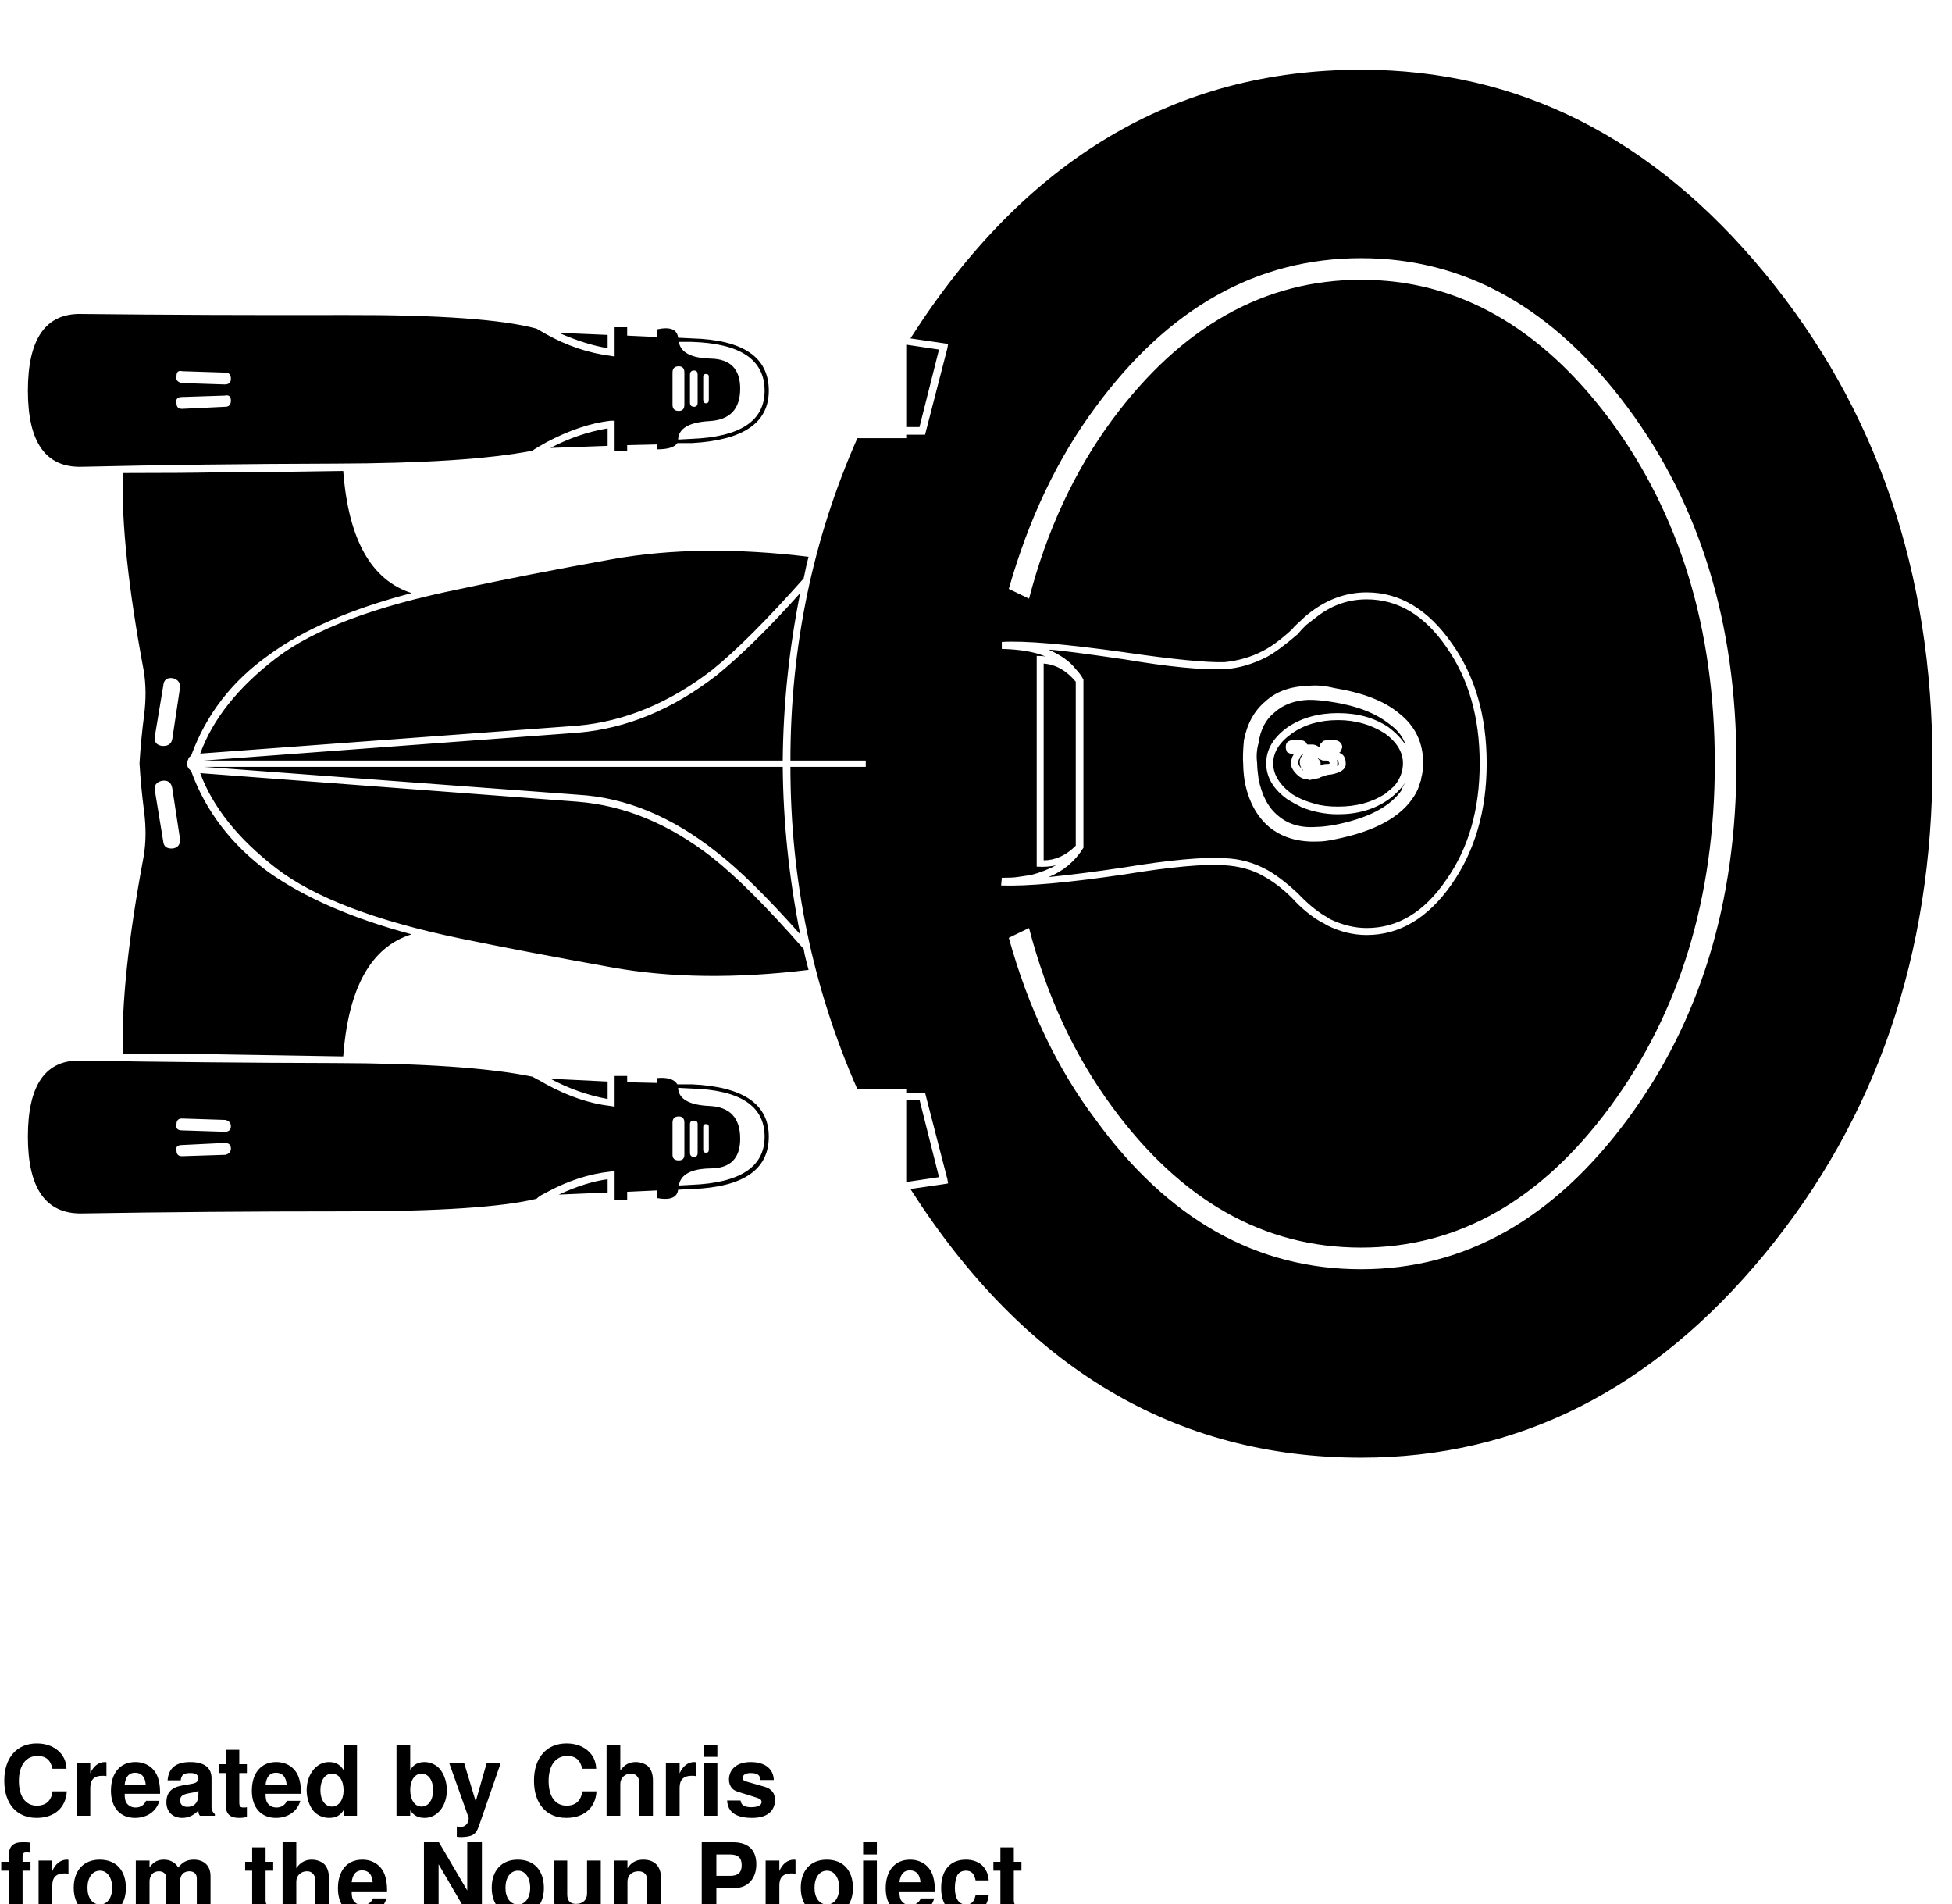
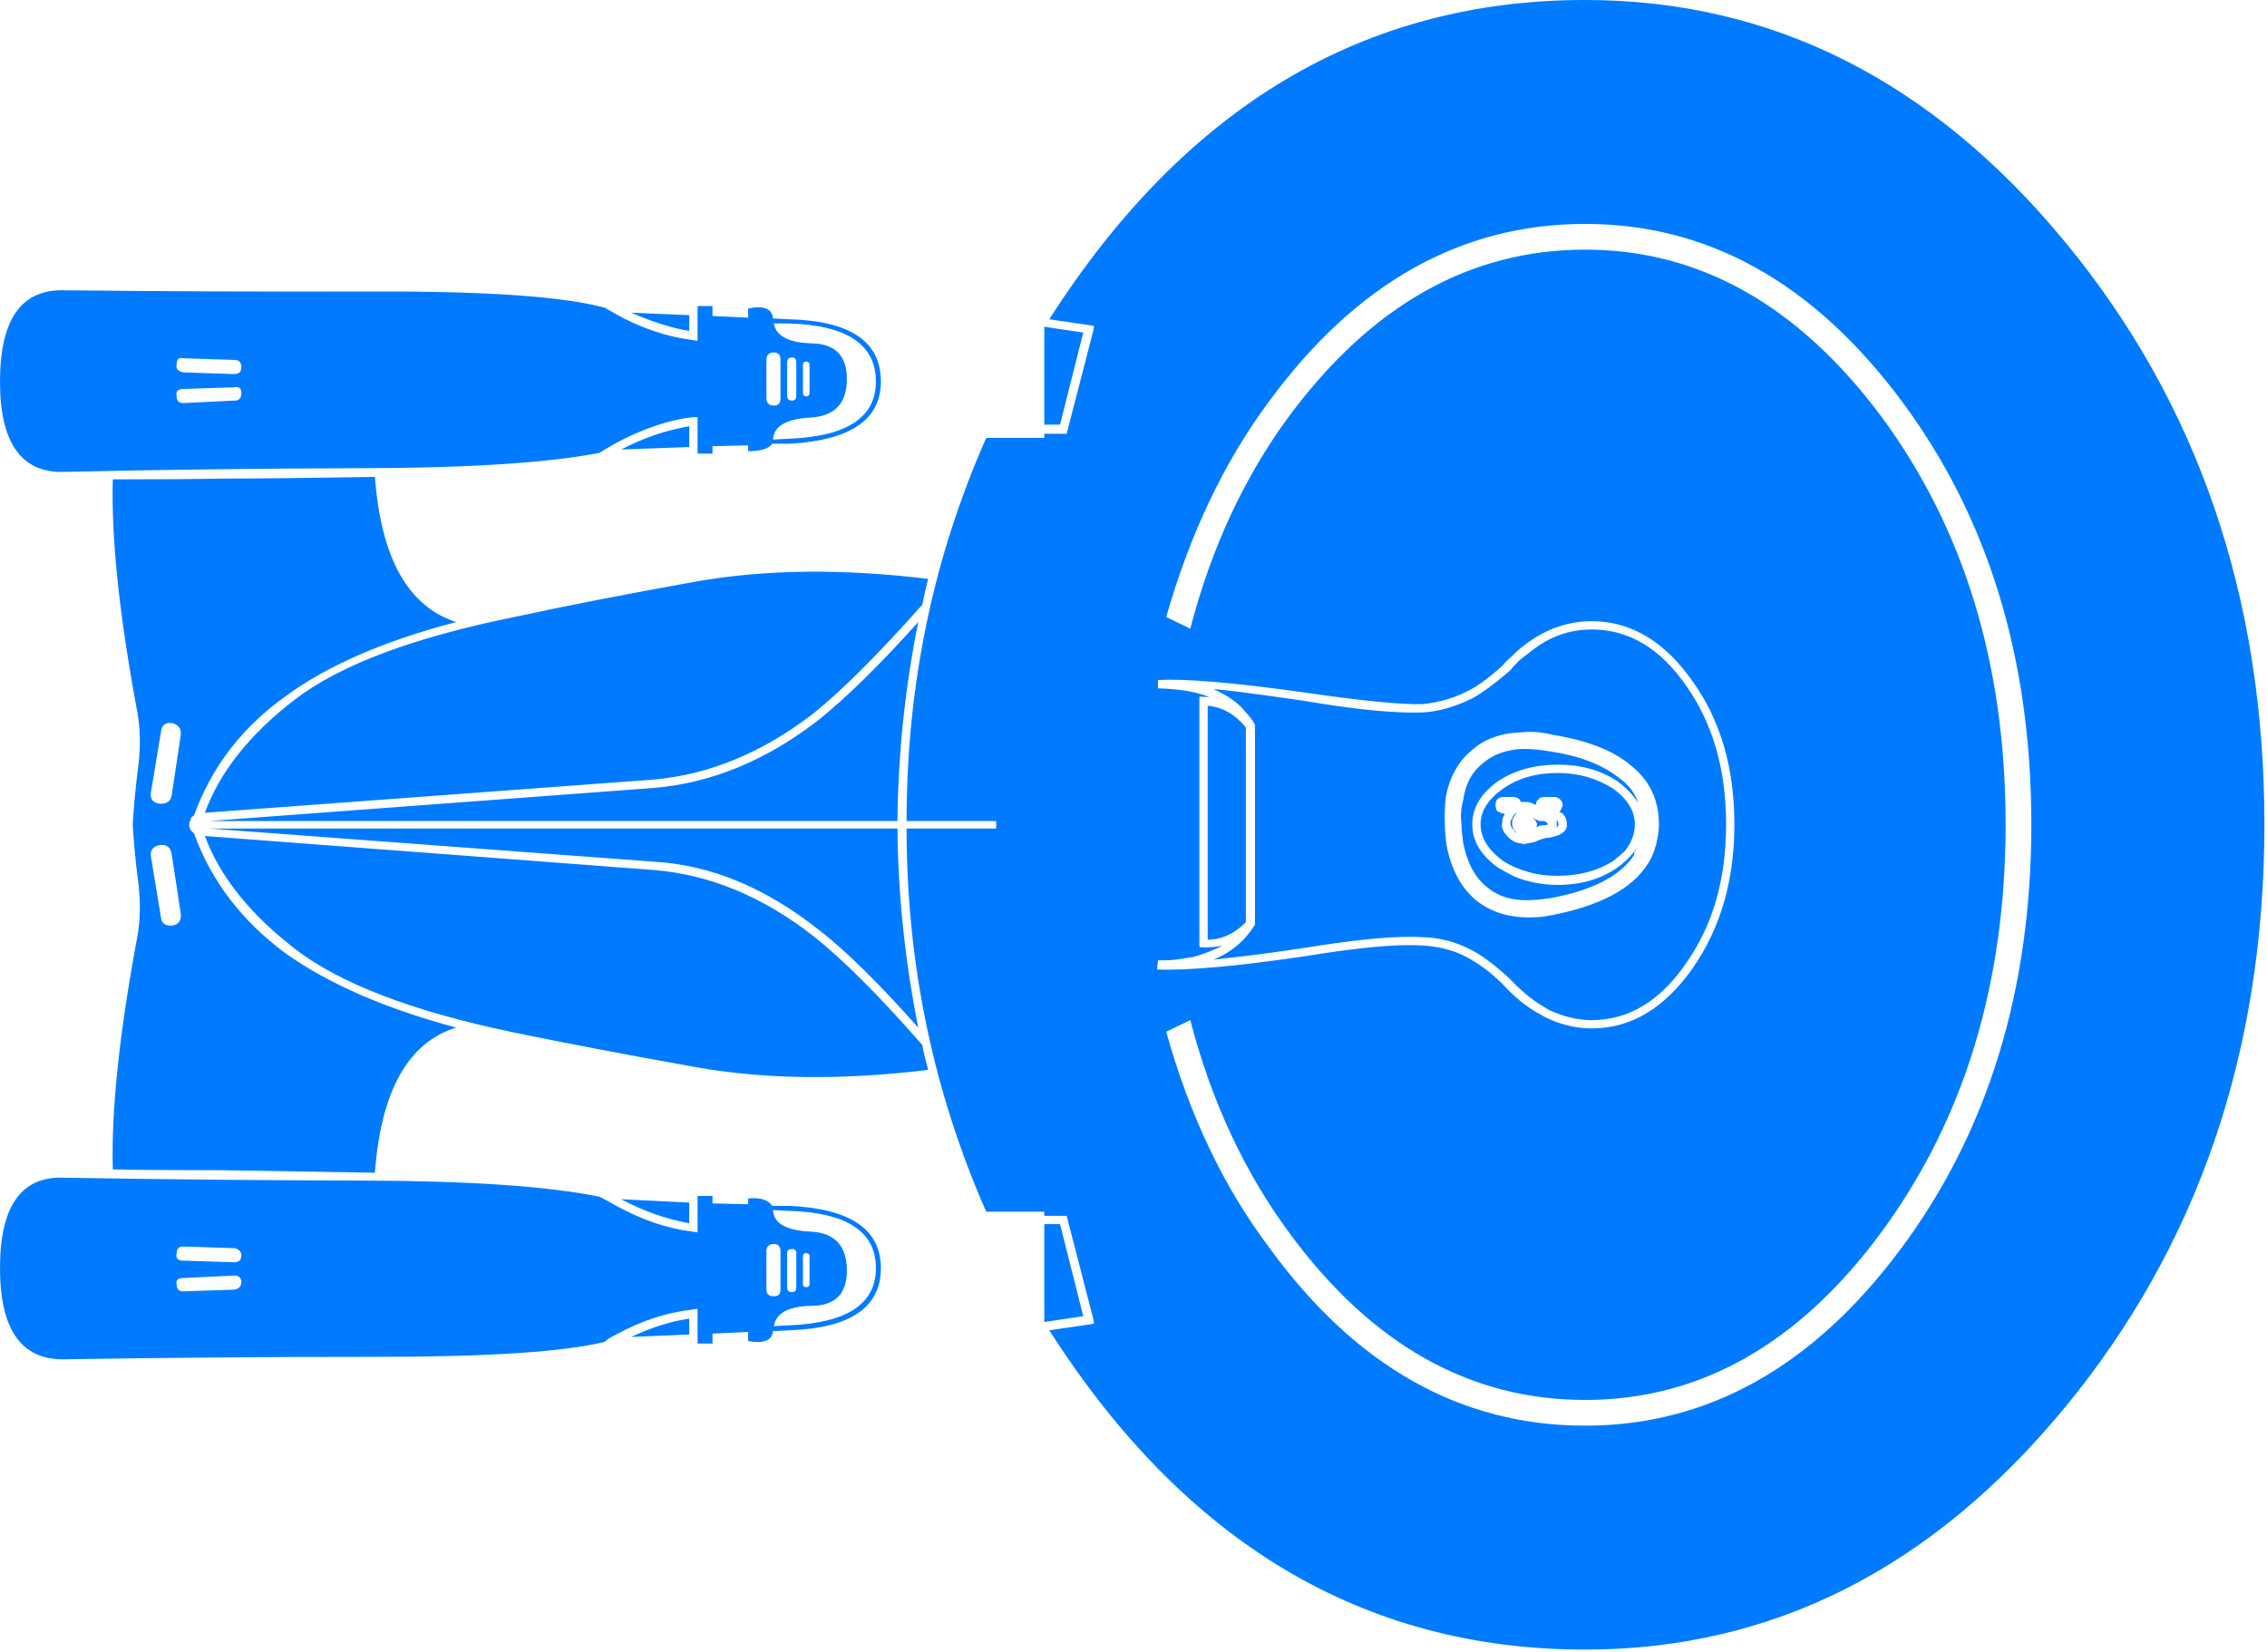
- <svg xmlns="http://www.w3.org/2000/svg" viewBox="0 0 100 97.5" version="1.1" x="0px" y="0px">
-   <g stroke="none" stroke-width="1" fill="none" fill-rule="evenodd">
-     <g fill="#000000">
+ <svg xmlns="http://www.w3.org/2000/svg" viewBox="0 0 97.683 71.182" version="1.1" x="0px" y="0px">
+   <g stroke="none" stroke-width="1" fill="none" fill-rule="evenodd" transform="matrix(1, 0, 0, 1, -1.42857, -3.571428)">
+     <g fill="#007bff">
      <path d="M50.196,-9.67 C40.404,-9.67 32.034,-6.805 25.089,-1.075 C18.143,4.656 14.67,11.548 14.67,19.601 C14.67,29.132 19.257,36.828 28.43,42.689 L28.681,40.974 L28.716,40.759 L28.931,40.795 L33.22,41.903 L33.363,41.939 L33.363,42.082 L33.363,42.904 L33.541,42.904 L33.541,45.406 C38.712,47.693 44.216,48.837 50.053,48.837 L50.053,44.977 L50.375,44.977 L50.375,48.837 C56.189,48.837 61.693,47.693 66.887,45.406 L66.887,42.904 L67.066,42.904 L67.066,42.082 L67.066,41.939 L67.209,41.903 L71.498,40.795 L71.712,40.759 L71.748,40.974 L71.998,42.689 C81.171,36.828 85.758,29.132 85.758,19.601 C85.758,11.548 82.279,4.656 75.322,-1.075 C68.364,-6.805 59.989,-9.67 50.196,-9.67 L50.196,-9.67 Z M73.249,85.149 C73.178,80.86 73.142,76.345 73.142,71.603 C73.142,66.862 72.927,63.609 72.498,61.846 C72.427,61.775 72.367,61.697 72.32,61.614 C72.272,61.531 72.224,61.441 72.177,61.346 C71.581,60.25 71.224,59.154 71.105,58.058 L71.069,57.843 L71.283,57.843 L72.57,57.843 L72.57,57.2 L72.141,57.2 L72.07,55.663 L72.463,55.663 C72.582,54.996 72.439,54.639 72.034,54.591 L71.998,53.876 C71.903,51.255 71.009,49.945 69.318,49.945 C67.65,49.945 66.756,51.255 66.637,53.876 L66.637,54.627 C66.375,54.793 66.268,55.139 66.315,55.663 L66.566,55.663 L66.53,57.2 L66.208,57.2 L66.208,57.843 L67.566,57.843 L67.781,57.843 L67.745,58.058 C67.626,59.106 67.257,60.202 66.637,61.346 C66.589,61.417 66.458,61.656 66.244,62.061 C65.791,64.277 65.559,67.648 65.547,72.175 C65.535,76.702 65.493,81.027 65.422,85.149 C65.35,86.984 66.649,87.901 69.318,87.901 C71.962,87.901 73.273,86.984 73.249,85.149 Z M68.817,53.018 L69.997,53.018 C70.092,53.018 70.14,53.066 70.14,53.161 C70.14,53.257 70.092,53.304 69.997,53.304 L68.817,53.304 C68.722,53.304 68.674,53.257 68.674,53.161 C68.674,53.066 68.722,53.018 68.817,53.018 L68.817,53.018 Z M68.674,53.59 L70.14,53.59 C70.283,53.59 70.354,53.65 70.354,53.769 C70.354,53.912 70.283,53.983 70.14,53.983 L68.674,53.983 C68.555,53.983 68.496,53.912 68.496,53.769 C68.496,53.65 68.555,53.59 68.674,53.59 L68.674,53.59 Z M68.603,54.269 L70.247,54.269 C70.437,54.269 70.533,54.365 70.533,54.555 C70.533,54.77 70.437,54.877 70.247,54.877 L68.603,54.877 C68.388,54.877 68.281,54.77 68.281,54.555 C68.281,54.365 68.388,54.269 68.603,54.269 L68.603,54.269 Z M69.925,77.501 C70.092,77.501 70.199,77.596 70.247,77.786 L70.318,80.002 C70.318,80.193 70.223,80.288 70.032,80.288 C69.842,80.336 69.746,80.241 69.746,80.002 L69.639,77.822 C69.639,77.608 69.735,77.501 69.925,77.501 L69.925,77.501 Z M68.781,77.501 C68.615,77.501 68.507,77.596 68.46,77.786 L68.388,80.002 C68.388,80.193 68.484,80.288 68.674,80.288 C68.889,80.336 68.996,80.241 68.996,80.002 L69.067,77.822 C69.067,77.608 68.972,77.501 68.781,77.501 L68.781,77.501 Z M71.819,54.555 C71.248,54.46 70.956,53.912 70.944,52.911 C70.932,51.91 70.426,51.41 69.425,51.41 C68.353,51.41 67.793,51.934 67.745,52.983 C67.697,54.031 67.388,54.567 66.816,54.591 L66.851,53.912 C66.923,51.41 67.745,50.159 69.318,50.159 C70.866,50.159 71.688,51.41 71.784,53.912 L71.819,54.555 Z M72.284,60.703 L72.177,58.201 L71.498,58.201 C71.593,58.939 71.855,59.773 72.284,60.703 L72.284,60.703 Z M66.494,58.201 L66.351,61.131 C66.851,60.202 67.197,59.225 67.388,58.201 L66.494,58.201 Z M35.007,85.149 C34.911,81.027 34.858,76.702 34.846,72.175 C34.834,67.648 34.614,64.277 34.185,62.061 C34.113,61.965 33.97,61.727 33.756,61.346 C33.137,60.178 32.768,59.082 32.648,58.058 L32.648,57.843 L32.827,57.843 L34.22,57.843 L34.22,57.2 L33.899,57.2 L33.863,55.663 L34.113,55.663 C34.113,55.115 34.006,54.77 33.792,54.627 L33.792,53.876 C33.649,51.255 32.755,49.945 31.111,49.945 C29.395,49.945 28.502,51.255 28.43,53.876 L28.395,54.591 C27.966,54.639 27.823,54.996 27.966,55.663 L28.359,55.663 L28.288,57.2 L27.859,57.2 L27.859,57.843 L29.145,57.843 L29.36,57.843 L29.324,58.058 C29.181,59.178 28.812,60.274 28.216,61.346 C28.192,61.394 28.097,61.56 27.93,61.846 C27.454,63.609 27.221,66.862 27.233,71.603 C27.245,76.345 27.227,80.86 27.18,85.149 C27.132,86.984 28.442,87.901 31.111,87.901 C33.756,87.901 35.054,86.984 35.007,85.149 Z M31.576,53.018 C31.695,53.018 31.754,53.066 31.754,53.161 C31.754,53.257 31.695,53.304 31.576,53.304 L30.396,53.304 C30.301,53.304 30.253,53.257 30.253,53.161 C30.253,53.066 30.301,53.018 30.396,53.018 L31.576,53.018 Z M31.719,53.59 C31.862,53.59 31.933,53.65 31.933,53.769 C31.933,53.912 31.862,53.983 31.719,53.983 L30.289,53.983 C30.146,53.983 30.075,53.912 30.075,53.769 C30.075,53.65 30.146,53.59 30.289,53.59 L31.719,53.59 Z M31.826,54.269 C32.04,54.269 32.147,54.365 32.147,54.555 C32.147,54.77 32.04,54.877 31.826,54.877 L30.182,54.877 C29.967,54.877 29.86,54.77 29.86,54.555 C29.86,54.365 29.967,54.269 30.182,54.269 L31.826,54.269 Z M30.503,77.501 C30.289,77.501 30.182,77.596 30.182,77.786 L30.11,80.002 C30.063,80.193 30.146,80.288 30.36,80.288 C30.551,80.336 30.67,80.241 30.718,80.002 L30.789,77.822 C30.789,77.608 30.694,77.501 30.503,77.501 L30.503,77.501 Z M31.611,77.501 C31.826,77.501 31.933,77.596 31.933,77.786 L32.04,80.002 C32.04,80.193 31.945,80.288 31.754,80.288 C31.54,80.336 31.433,80.241 31.433,80.002 L31.361,77.822 C31.314,77.608 31.397,77.501 31.611,77.501 L31.611,77.501 Z M28.609,54.555 L28.609,53.912 C28.681,51.41 29.515,50.159 31.111,50.159 C32.66,50.159 33.482,51.41 33.577,53.912 L33.613,54.591 C33.041,54.567 32.725,54.031 32.666,52.983 C32.606,51.934 32.052,51.41 31.004,51.41 C30.003,51.41 29.491,51.91 29.467,52.911 C29.443,53.912 29.157,54.46 28.609,54.555 L28.609,54.555 Z M28.145,60.703 C28.55,59.773 28.812,58.939 28.931,58.201 L28.252,58.201 L28.145,60.703 Z M33.935,58.201 L33.041,58.201 C33.208,59.201 33.541,60.178 34.042,61.131 L33.935,58.201 Z M60.776,47.907 C60.585,47.955 60.4,48.003 60.222,48.05 C60.043,48.098 59.87,48.134 59.703,48.158 C57.559,50.04 55.998,51.601 55.021,52.84 C53.306,55.032 52.353,57.331 52.162,59.738 L50.697,79.073 C52.436,78.43 54.056,77.137 55.557,75.195 C57.059,73.253 58.262,70.102 59.167,65.742 C59.62,63.55 60.114,60.959 60.65,57.968 C61.187,54.978 61.228,51.624 60.776,47.907 L60.776,47.907 Z M50.053,78.894 L50.053,49.23 C47.194,49.206 44.335,48.908 41.476,48.336 C43.287,49.957 44.692,51.386 45.693,52.625 C47.432,54.865 48.409,57.224 48.624,59.702 L50.053,78.894 Z M50.375,49.23 L50.375,78.894 L51.805,59.702 C51.948,57.271 52.925,54.913 54.735,52.625 C55.617,51.482 57.023,50.052 58.953,48.336 C56.07,48.908 53.211,49.206 50.375,49.23 L50.375,49.23 Z M48.266,59.738 C48.052,57.331 47.099,55.032 45.407,52.84 C44.406,51.601 42.846,50.04 40.725,48.158 C40.607,48.134 40.381,48.086 40.046,48.015 L39.617,47.907 C39.165,51.624 39.206,54.978 39.742,57.968 C40.278,60.959 40.785,63.55 41.261,65.742 C42.143,70.102 43.328,73.253 44.817,75.195 C46.307,77.137 47.933,78.43 49.696,79.073 L48.266,59.738 Z M58.953,68.244 C58.143,71.27 57.083,73.712 55.772,75.571 C54.366,77.477 52.639,78.799 50.59,79.538 L50.5,79.627 L50.447,79.681 C50.351,79.728 50.268,79.752 50.196,79.752 C50.149,79.752 50.077,79.728 49.982,79.681 C49.934,79.681 49.899,79.663 49.875,79.627 C49.851,79.591 49.827,79.562 49.803,79.538 C47.706,78.775 45.991,77.453 44.657,75.571 C43.346,73.784 42.286,71.341 41.476,68.244 C40.809,70.317 38.724,71.484 35.221,71.746 C35.269,74.51 35.293,76.679 35.293,78.251 C35.316,79.323 35.328,80.92 35.328,83.04 C37.878,83.112 41.249,82.754 45.443,81.968 C46.158,81.849 46.926,81.843 47.748,81.95 C48.57,82.057 49.386,82.135 50.196,82.183 C51.007,82.135 51.823,82.057 52.645,81.95 C53.467,81.843 54.235,81.849 54.95,81.968 C59.143,82.754 62.515,83.112 65.064,83.04 C65.088,81.992 65.1,80.396 65.1,78.251 C65.148,75.297 65.184,73.128 65.207,71.746 C61.681,71.484 59.596,70.317 58.953,68.244 L58.953,68.244 Z M48.945,80.503 C49.208,80.55 49.327,80.729 49.303,81.039 C49.255,81.325 49.088,81.444 48.803,81.396 L46.229,80.967 C45.919,80.944 45.788,80.777 45.836,80.467 C45.908,80.205 46.074,80.086 46.336,80.11 L48.945,80.503 Z M51.59,81.396 C51.328,81.444 51.161,81.325 51.09,81.039 C51.042,80.729 51.173,80.55 51.483,80.503 L54.056,80.11 C54.342,80.086 54.509,80.205 54.557,80.467 C54.581,80.777 54.461,80.944 54.199,80.967 L51.59,81.396 Z M49.339,21.781 L49.339,21.763 L49.339,21.71 C49.22,21.71 49.148,21.674 49.124,21.602 C49.053,21.579 49.017,21.495 49.017,21.352 L49.017,21.352 L49.017,20.923 C49.017,20.828 49.053,20.745 49.124,20.673 C49.196,20.602 49.279,20.566 49.374,20.566 L49.374,20.566 C49.398,20.566 49.482,20.602 49.625,20.673 C49.625,20.697 49.631,20.709 49.642,20.709 L49.66,20.709 C49.732,20.495 49.922,20.387 50.232,20.387 C50.494,20.387 50.673,20.637 50.768,21.138 C50.768,21.233 50.792,21.352 50.84,21.495 C50.887,21.638 50.923,21.722 50.947,21.745 C51.018,22.103 51.054,22.27 51.054,22.246 C51.054,22.27 51.042,22.293 51.018,22.317 C51.018,22.532 50.935,22.722 50.768,22.889 C50.532,23.127 50.33,23.223 50.161,23.175 L50.161,23.175 L50.125,23.175 C49.982,23.175 49.863,23.139 49.768,23.068 L49.732,23.068 L49.732,23.139 C49.732,23.163 49.696,23.247 49.625,23.39 C49.529,23.437 49.446,23.461 49.374,23.461 L49.374,23.461 C49.256,23.461 49.172,23.437 49.124,23.39 C49.053,23.318 49.017,23.235 49.017,23.139 L49.017,23.139 L49.017,22.675 C49.017,22.579 49.053,22.496 49.124,22.425 L49.16,22.407 C49.183,22.395 49.207,22.377 49.231,22.353 L49.231,22.228 L49.231,22.103 C49.231,22.008 49.267,21.9 49.339,21.781 L49.339,21.781 Z M49.696,22.532 C49.744,22.651 49.827,22.722 49.946,22.746 C49.994,22.794 50.065,22.818 50.161,22.818 L50.161,22.818 C50.256,22.818 50.363,22.758 50.482,22.639 C50.53,22.639 50.554,22.615 50.554,22.567 C50.435,22.687 50.292,22.746 50.125,22.746 L50.125,22.746 C50.053,22.746 49.97,22.722 49.875,22.675 C49.827,22.651 49.768,22.603 49.696,22.532 L49.696,22.532 Z M50.339,20.852 C50.292,20.78 50.256,20.745 50.232,20.745 C50.113,20.745 50.042,20.78 50.018,20.852 C50.042,20.828 50.101,20.816 50.196,20.816 C50.268,20.816 50.316,20.828 50.339,20.852 L50.339,20.852 Z M50.196,21.674 C50.244,21.674 50.28,21.686 50.304,21.71 L50.304,21.692 L50.304,21.674 C50.256,21.579 50.232,21.495 50.232,21.424 C50.232,21.281 50.22,21.209 50.196,21.209 C50.149,21.209 50.101,21.257 50.053,21.352 L50.053,21.442 L50.053,21.531 L50.053,21.549 L50.053,21.567 C50.006,21.662 49.982,21.722 49.982,21.745 C49.958,21.769 49.94,21.793 49.928,21.817 L49.91,21.853 L49.928,21.835 L49.946,21.817 C50.042,21.722 50.125,21.674 50.196,21.674 L50.196,21.674 Z M50.196,13.525 L50.196,13.525 C47.838,13.525 45.848,14.097 44.228,15.241 C42.608,16.361 41.797,17.719 41.797,19.315 C41.797,20.292 42.119,21.174 42.762,21.96 C42.739,21.934 42.858,22.089 43.12,22.425 C43.31,22.615 43.465,22.758 43.584,22.853 L43.584,22.853 C44.156,23.521 44.549,24.057 44.764,24.462 C45.121,25.177 45.324,25.879 45.371,26.57 C45.419,27.762 45.252,29.477 44.871,31.717 C44.561,33.837 44.395,35.136 44.371,35.613 C44.657,34.969 44.99,34.505 45.371,34.219 C45.538,34.054 45.717,33.923 45.908,33.826 L54.521,33.826 C55.212,34.255 55.712,34.85 56.022,35.613 C55.903,34.421 55.736,33.123 55.522,31.717 C55.141,29.382 54.986,27.678 55.057,26.606 L55.057,26.57 C55.081,25.832 55.272,25.129 55.629,24.462 C55.867,24.009 56.272,23.473 56.844,22.853 L56.844,22.853 C57.345,22.377 57.726,21.924 57.988,21.495 C58.012,21.448 58.035,21.406 58.059,21.37 L58.167,21.209 C58.476,20.566 58.631,19.935 58.631,19.315 L58.631,19.315 C58.631,17.719 57.809,16.361 56.165,15.241 C54.545,14.097 52.555,13.525 50.196,13.525 L50.196,13.525 Z M46.015,34.219 C45.443,34.695 45.133,35.243 45.086,35.863 L55.164,35.863 C55.164,35.267 54.914,34.719 54.414,34.219 L46.015,34.219 Z M55.486,36.22 L44.692,36.22 C44.692,36.006 44.704,35.851 44.728,35.756 C44.49,36.304 44.359,37.054 44.335,38.007 L43.978,38.007 C43.906,36.84 44.085,34.731 44.514,31.681 C44.871,29.227 45.038,27.535 45.014,26.606 C44.943,25.891 44.752,25.236 44.442,24.64 C44.228,24.212 43.858,23.711 43.334,23.139 C43.239,23.068 43.156,22.99 43.084,22.907 C43.013,22.824 42.941,22.746 42.87,22.675 C42.798,22.603 42.727,22.526 42.655,22.442 C42.584,22.359 42.512,22.27 42.441,22.174 C41.774,21.293 41.44,20.34 41.44,19.315 C41.44,17.623 42.31,16.17 44.049,14.955 C45.717,13.763 47.766,13.168 50.196,13.168 C52.603,13.168 54.664,13.763 56.38,14.955 C58.119,16.17 58.989,17.623 58.989,19.315 L58.989,19.315 C58.989,20.006 58.822,20.685 58.488,21.352 C58.441,21.424 58.405,21.483 58.381,21.531 L58.309,21.674 C58,22.198 57.595,22.687 57.094,23.139 C56.618,23.616 56.237,24.116 55.951,24.64 C55.641,25.188 55.462,25.844 55.415,26.606 C55.343,27.654 55.498,29.346 55.879,31.681 C56.308,34.588 56.499,36.709 56.451,38.043 L56.058,38.007 C56.058,37.65 56.046,37.388 56.022,37.221 C55.974,36.887 55.939,36.649 55.915,36.506 C55.796,36.054 55.629,35.625 55.415,35.22 C55.486,35.506 55.51,35.839 55.486,36.22 L55.486,36.22 Z M50.983,16.527 C51.054,16.527 51.102,16.539 51.126,16.563 C51.412,16.635 51.662,16.742 51.876,16.885 C52.948,17.552 53.687,18.91 54.092,20.959 C54.164,21.293 54.199,21.567 54.199,21.781 C54.247,22.806 53.997,23.652 53.449,24.319 C52.901,24.962 52.114,25.379 51.09,25.57 C50.756,25.617 50.47,25.641 50.232,25.641 C49.946,25.665 49.541,25.653 49.017,25.605 C48.159,25.439 47.492,25.069 47.016,24.497 C46.515,23.949 46.253,23.223 46.229,22.317 C46.182,21.912 46.217,21.471 46.336,20.995 C46.575,19.518 47.004,18.41 47.623,17.671 C48.266,16.837 49.124,16.42 50.196,16.42 C50.456,16.42 50.718,16.456 50.983,16.527 L50.983,16.527 Z M50.983,24.855 C51.84,24.688 52.472,24.355 52.877,23.854 C53.33,23.33 53.52,22.651 53.449,21.817 C53.449,21.674 53.425,21.436 53.377,21.102 C53.044,19.292 52.424,18.088 51.519,17.492 C51.447,17.492 51.388,17.474 51.34,17.439 C51.292,17.403 51.245,17.373 51.197,17.349 C51.555,17.611 51.84,17.897 52.055,18.207 C52.555,18.922 52.805,19.78 52.805,20.78 L52.805,20.78 C52.805,21.424 52.686,22.043 52.448,22.639 C52.329,22.877 52.198,23.115 52.055,23.354 C51.531,24.092 50.911,24.462 50.196,24.462 L50.196,24.462 C49.482,24.462 48.862,24.092 48.338,23.354 C47.861,22.639 47.623,21.781 47.623,20.78 L47.623,20.78 C47.623,19.78 47.861,18.922 48.338,18.207 C48.624,17.826 48.934,17.528 49.267,17.314 C48.838,17.457 48.481,17.731 48.195,18.136 C47.623,18.85 47.242,19.839 47.051,21.102 C46.98,21.531 46.944,21.924 46.944,22.282 C46.968,22.996 47.182,23.58 47.587,24.033 C47.945,24.486 48.469,24.76 49.16,24.855 C49.494,24.95 49.839,24.974 50.196,24.926 C50.385,24.926 50.647,24.903 50.983,24.855 L50.983,24.855 Z M52.269,21.96 C52.365,21.65 52.412,21.257 52.412,20.78 L52.412,20.78 C52.412,19.851 52.198,19.053 51.769,18.386 C51.578,18.148 51.435,17.981 51.34,17.885 C50.983,17.6 50.601,17.457 50.196,17.457 L50.196,17.457 C49.625,17.457 49.112,17.766 48.66,18.386 C48.207,19.101 47.981,19.899 47.981,20.78 L47.981,20.78 C47.981,21.71 48.207,22.496 48.66,23.139 C49.112,23.783 49.625,24.104 50.196,24.104 L50.196,24.104 C50.768,24.104 51.292,23.783 51.769,23.139 C51.983,22.806 52.15,22.413 52.269,21.96 L52.269,21.96 Z M68.424,5.948 C73.547,9.737 76.108,14.288 76.108,19.601 C76.108,24.962 73.547,29.501 68.424,33.218 C65.827,35.172 62.73,36.649 59.132,37.65 L58.631,36.613 C62.11,35.708 65.16,34.29 67.781,32.36 C72.594,28.834 75,24.581 75,19.601 C75,14.645 72.594,10.392 67.781,6.842 C62.92,3.268 57.059,1.481 50.196,1.481 C43.31,1.481 37.449,3.268 32.612,6.842 C27.823,10.416 25.428,14.669 25.428,19.601 C25.428,24.557 27.823,28.81 32.612,32.36 C35.233,34.29 38.283,35.708 41.762,36.613 L41.261,37.65 C37.663,36.625 34.566,35.148 31.969,33.218 C26.87,29.477 24.32,24.938 24.32,19.601 C24.32,14.288 26.87,9.737 31.969,5.948 C36.972,2.231 43.048,0.373 50.196,0.373 C57.321,0.373 63.397,2.231 68.424,5.948 Z M32.97,42.904 L32.97,42.225 L29.002,41.224 L28.752,42.904 L32.97,42.904 Z M71.641,42.904 L71.391,41.224 L67.423,42.225 L67.423,42.904 L71.641,42.904 Z" transform="translate(50.21429, 39.11531) rotate(-270) translate(-50.21429, -39.11531) " />
    </g>
  </g>
-   <text x="0" y="93" fill="#000000" font-size="5px" font-weight="bold" font-family="'Helvetica Neue', Helvetica, Arial-Unicode, Arial, Sans-serif">Created by Chris</text>
-   <text x="0" y="98" fill="#000000" font-size="5px" font-weight="bold" font-family="'Helvetica Neue', Helvetica, Arial-Unicode, Arial, Sans-serif">from the Noun Project</text>
</svg>
